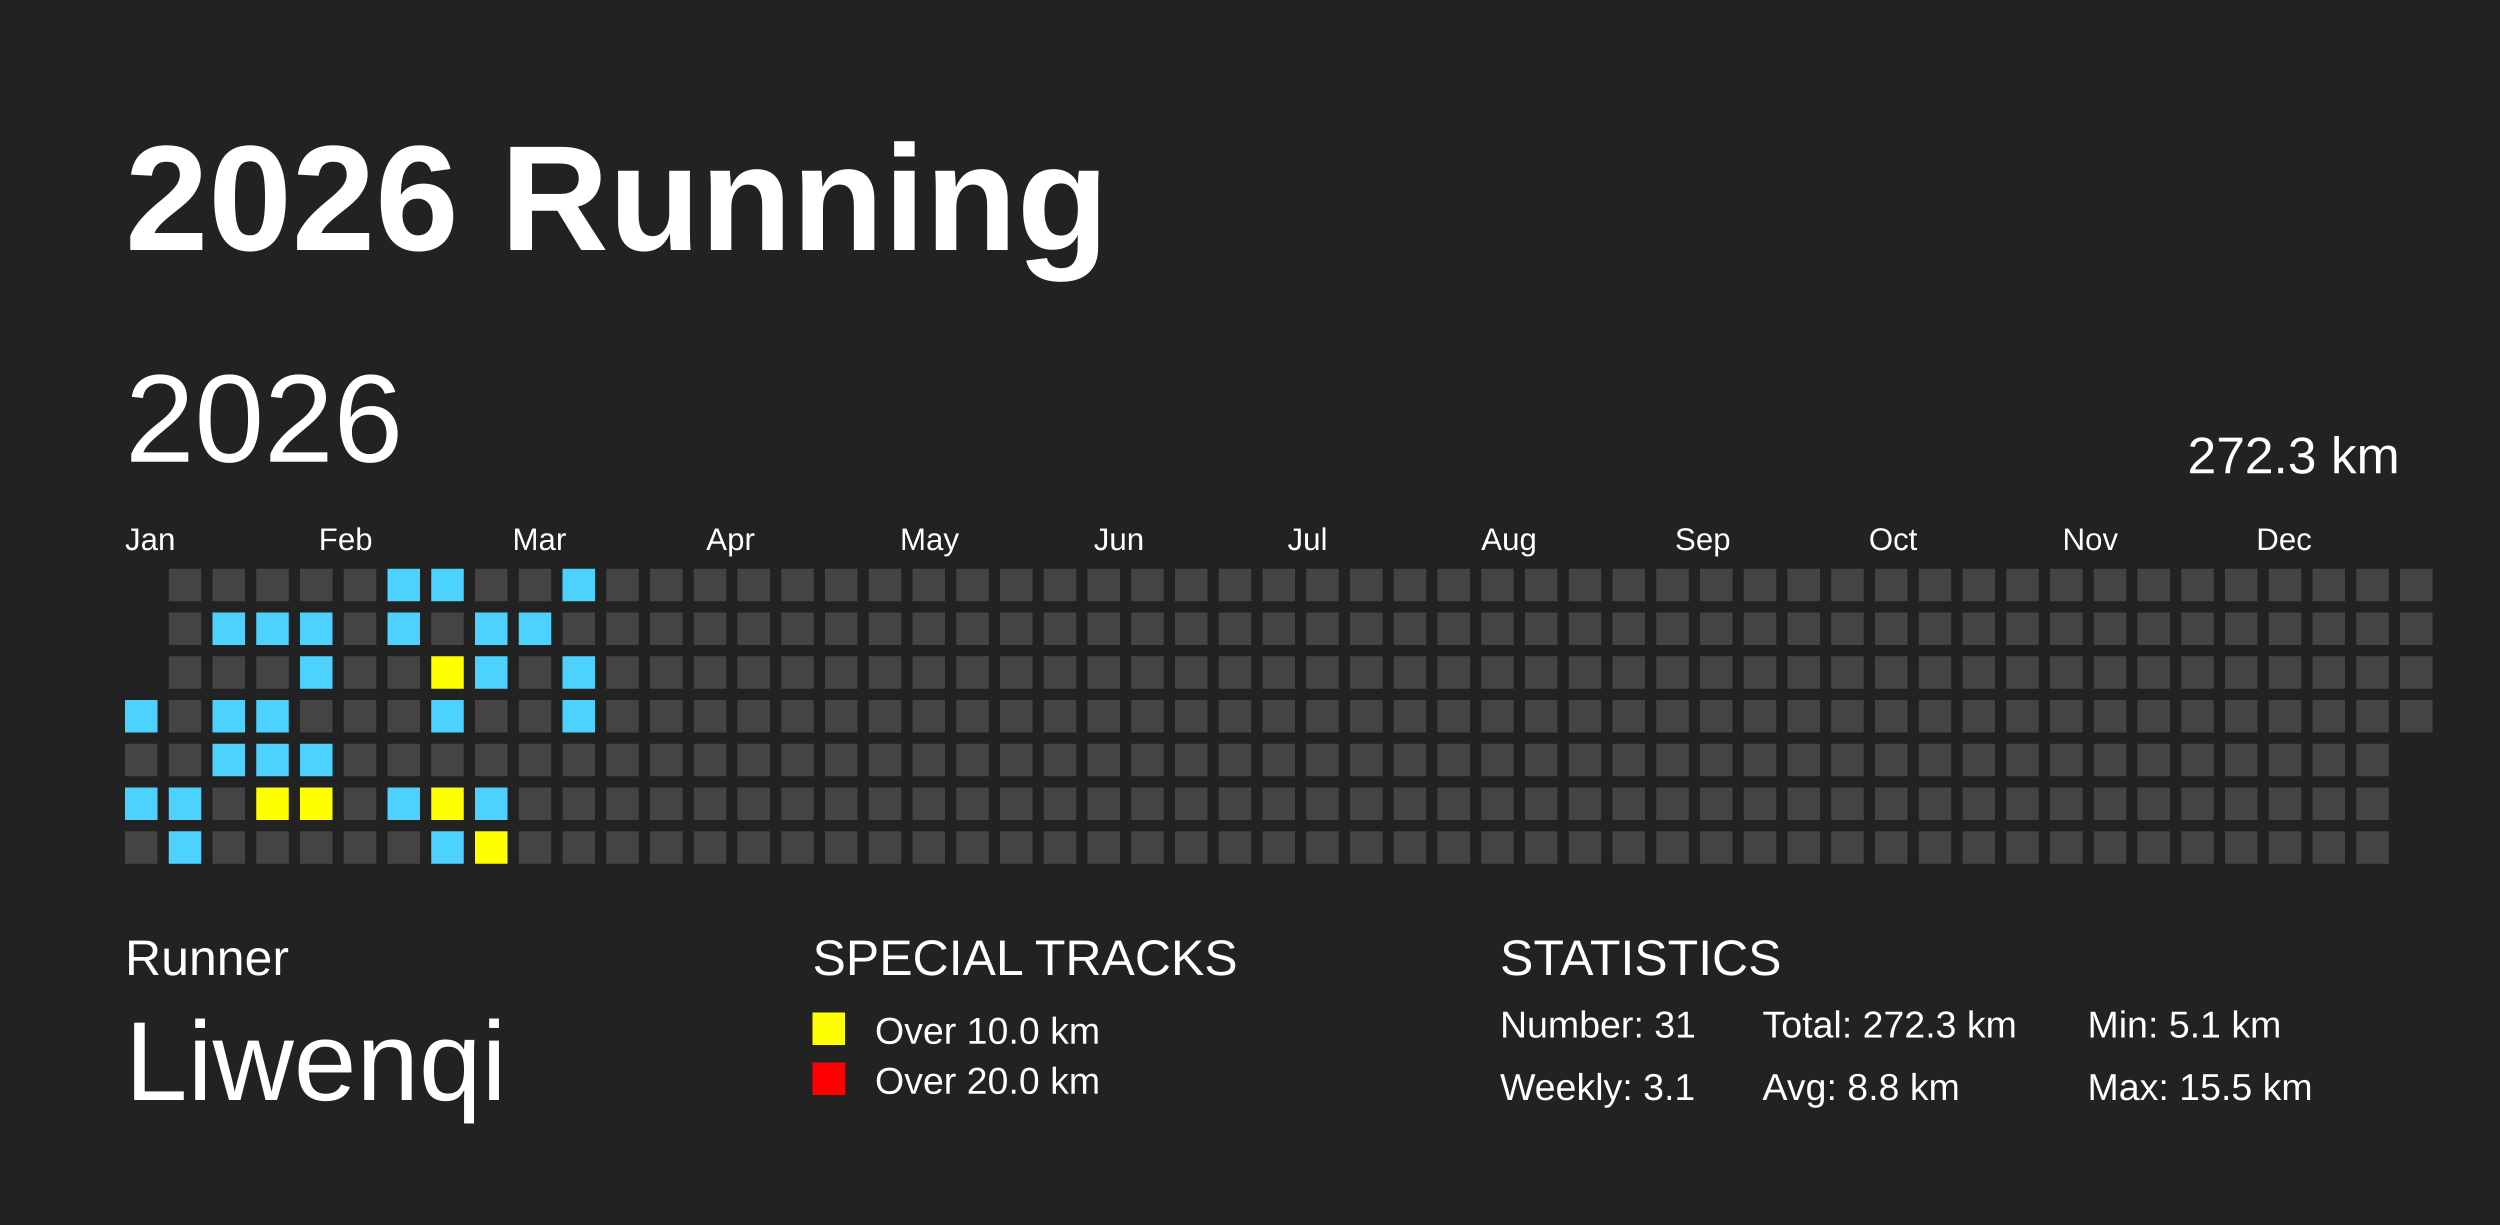
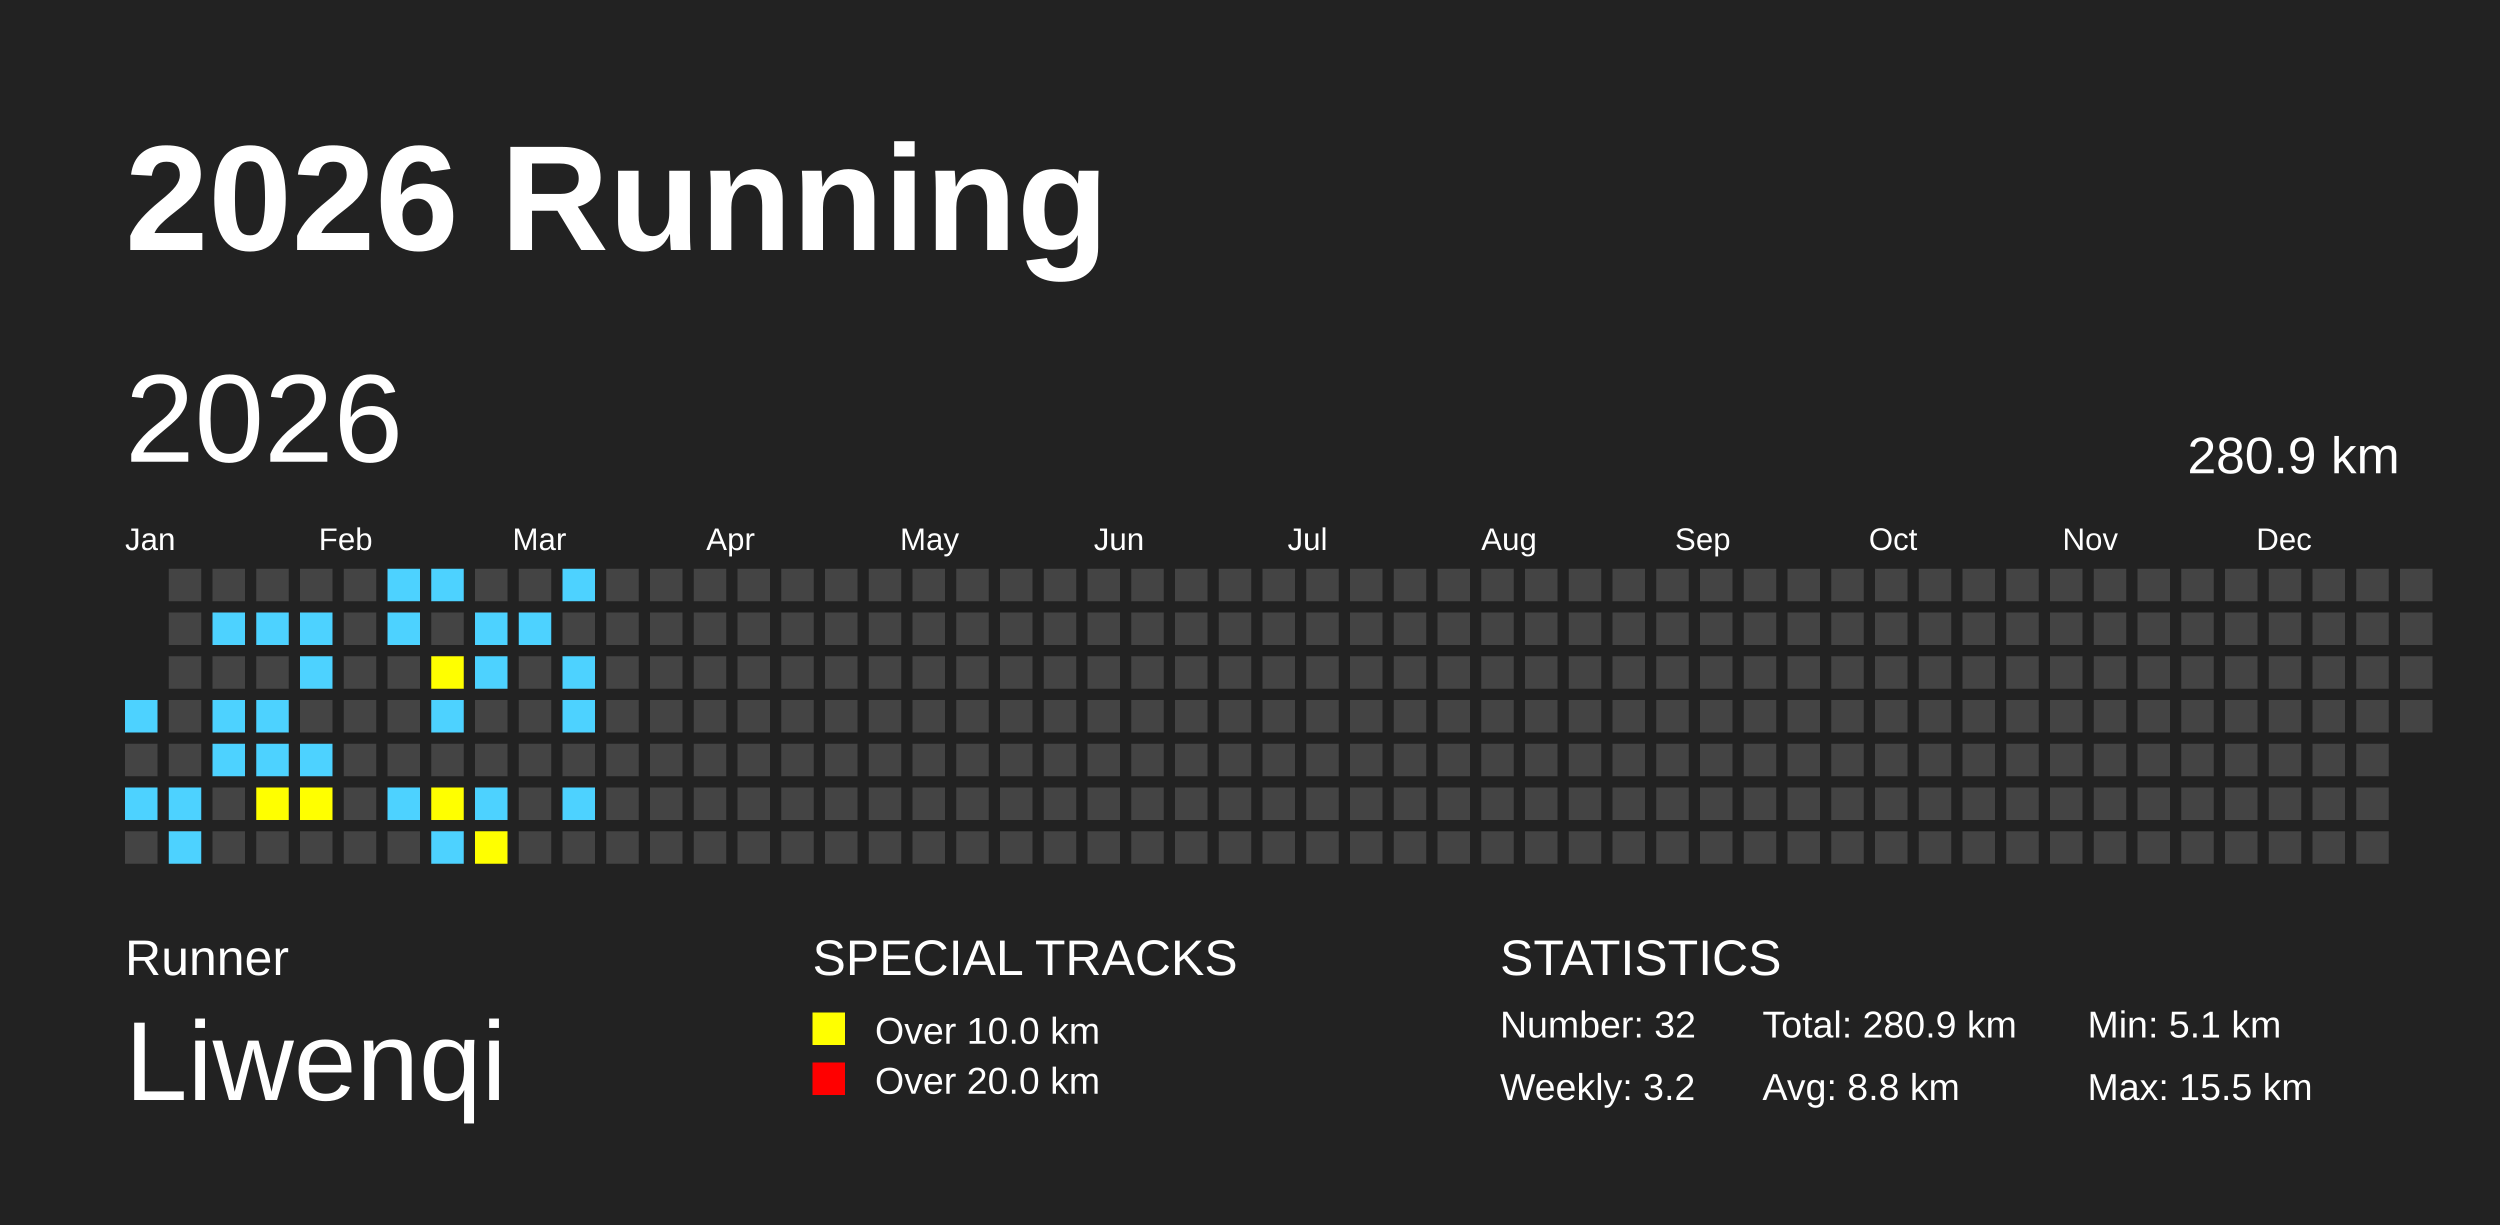
<svg xmlns="http://www.w3.org/2000/svg" baseProfile="full" height="98mm" version="1.1" viewBox="0,0,200,98" width="200mm">
  <defs />
  <rect fill="#222222" height="98" width="200" x="0" y="0" />
  <text fill="#FFFFFF" style="font-size:12px; font-family:Arial; font-weight:bold;" x="10" y="20">2026 Running</text>
  <text fill="#FFFFFF" style="font-size:4px; font-family:Arial" x="10" y="78">Runner</text>
  <text fill="#FFFFFF" style="font-size:9px; font-family:Arial" x="10" y="88">Liwenqi</text>
  <text fill="#FFFFFF" style="font-size:4px; font-family:Arial" x="65" y="78">SPECIAL TRACKS</text>
  <rect fill="yellow" height="2.6" width="2.6" x="65" y="81" />
  <text fill="#FFFFFF" style="font-size:3px; font-family:Arial" x="70" y="83.5">Over 10.0 km</text>
  <rect fill="red" height="2.6" width="2.6" x="65" y="85" />
  <text fill="#FFFFFF" style="font-size:3px; font-family:Arial" x="70" y="87.5">Over 20.0 km</text>
  <text fill="#FFFFFF" style="font-size:4px; font-family:Arial" x="120" y="78">STATISTICS</text>
-   <text fill="#FFFFFF" style="font-size:3px; font-family:Arial" x="120" y="83">Number: 31</text>
-   <text fill="#FFFFFF" style="font-size:3px; font-family:Arial" x="120" y="88">Weekly: 3.1</text>
-   <text fill="#FFFFFF" style="font-size:3px; font-family:Arial" x="141" y="83">Total: 272.3 km</text>
+   <text fill="#FFFFFF" style="font-size:3px; font-family:Arial" x="120" y="83">Number: 32</text>
+   <text fill="#FFFFFF" style="font-size:3px; font-family:Arial" x="120" y="88">Weekly: 3.2</text>
+   <text fill="#FFFFFF" style="font-size:3px; font-family:Arial" x="141" y="83">Total: 280.9 km</text>
  <text fill="#FFFFFF" style="font-size:3px; font-family:Arial" x="141" y="88">Avg: 8.8 km</text>
  <text fill="#FFFFFF" style="font-size:3px; font-family:Arial" x="167" y="83">Min: 5.1 km</text>
  <text fill="#FFFFFF" style="font-size:3px; font-family:Arial" x="167" y="88">Max: 15.5 km</text>
  <text dominant-baseline="hanging" fill="#FFFFFF" style="font-size:10.0px; font-family:Arial;" x="10" y="30">2026</text>
-   <text dominant-baseline="hanging" fill="#FFFFFF" style="font-size:4.125px; font-family:Arial;" x="175" y="35">272.3 km</text>
+   <text dominant-baseline="hanging" fill="#FFFFFF" style="font-size:4.125px; font-family:Arial;" x="175" y="35">280.9 km</text>
  <text fill="#FFFFFF" style="font-size:2.5px; font-family:Arial" x="10.0" y="44">Jan</text>
  <text fill="#FFFFFF" style="font-size:2.5px; font-family:Arial" x="25.5" y="44">Feb</text>
  <text fill="#FFFFFF" style="font-size:2.5px; font-family:Arial" x="41.0" y="44">Mar</text>
  <text fill="#FFFFFF" style="font-size:2.5px; font-family:Arial" x="56.5" y="44">Apr</text>
  <text fill="#FFFFFF" style="font-size:2.5px; font-family:Arial" x="72.0" y="44">May</text>
  <text fill="#FFFFFF" style="font-size:2.5px; font-family:Arial" x="87.5" y="44">Jun</text>
  <text fill="#FFFFFF" style="font-size:2.5px; font-family:Arial" x="103.0" y="44">Jul</text>
  <text fill="#FFFFFF" style="font-size:2.5px; font-family:Arial" x="118.5" y="44">Aug</text>
  <text fill="#FFFFFF" style="font-size:2.5px; font-family:Arial" x="134.0" y="44">Sep</text>
  <text fill="#FFFFFF" style="font-size:2.5px; font-family:Arial" x="149.5" y="44">Oct</text>
  <text fill="#FFFFFF" style="font-size:2.5px; font-family:Arial" x="165.0" y="44">Nov</text>
  <text fill="#FFFFFF" style="font-size:2.5px; font-family:Arial" x="180.5" y="44">Dec</text>
  <rect fill="#4DD2FF" height="2.6" width="2.6" x="10.0" y="56.0" />
  <rect fill="#444444" height="2.6" width="2.6" x="10.0" y="59.5" />
  <rect fill="#4DD2FF" height="2.6" width="2.6" x="10.0" y="63.0" />
  <rect fill="#444444" height="2.6" width="2.6" x="10.0" y="66.5" />
  <rect fill="#444444" height="2.6" width="2.6" x="13.5" y="45.5" />
  <rect fill="#444444" height="2.6" width="2.6" x="13.5" y="49.0" />
  <rect fill="#444444" height="2.6" width="2.6" x="13.5" y="52.5" />
  <rect fill="#444444" height="2.6" width="2.6" x="13.5" y="56.0" />
  <rect fill="#444444" height="2.6" width="2.6" x="13.5" y="59.5" />
  <rect fill="#4DD2FF" height="2.6" width="2.6" x="13.5" y="63.0" />
  <rect fill="#4DD2FF" height="2.6" width="2.6" x="13.5" y="66.5" />
  <rect fill="#444444" height="2.6" width="2.6" x="17.0" y="45.5" />
  <rect fill="#4DD2FF" height="2.6" width="2.6" x="17.0" y="49.0" />
  <rect fill="#444444" height="2.6" width="2.6" x="17.0" y="52.5" />
  <rect fill="#4DD2FF" height="2.6" width="2.6" x="17.0" y="56.0" />
  <rect fill="#4DD2FF" height="2.6" width="2.6" x="17.0" y="59.5" />
  <rect fill="#444444" height="2.6" width="2.6" x="17.0" y="63.0" />
  <rect fill="#444444" height="2.6" width="2.6" x="17.0" y="66.5" />
  <rect fill="#444444" height="2.6" width="2.6" x="20.5" y="45.5" />
  <rect fill="#4DD2FF" height="2.6" width="2.6" x="20.5" y="49.0" />
  <rect fill="#444444" height="2.6" width="2.6" x="20.5" y="52.5" />
  <rect fill="#4DD2FF" height="2.6" width="2.6" x="20.5" y="56.0" />
  <rect fill="#4DD2FF" height="2.6" width="2.6" x="20.5" y="59.5" />
  <rect fill="yellow" height="2.6" width="2.6" x="20.5" y="63.0" />
  <rect fill="#444444" height="2.6" width="2.6" x="20.5" y="66.5" />
  <rect fill="#444444" height="2.6" width="2.6" x="24.0" y="45.5" />
  <rect fill="#4DD2FF" height="2.6" width="2.6" x="24.0" y="49.0" />
  <rect fill="#4DD2FF" height="2.6" width="2.6" x="24.0" y="52.5" />
  <rect fill="#444444" height="2.6" width="2.6" x="24.0" y="56.0" />
  <rect fill="#4DD2FF" height="2.6" width="2.6" x="24.0" y="59.5" />
  <rect fill="yellow" height="2.6" width="2.6" x="24.0" y="63.0" />
  <rect fill="#444444" height="2.6" width="2.6" x="24.0" y="66.5" />
  <rect fill="#444444" height="2.6" width="2.6" x="27.5" y="45.5" />
  <rect fill="#444444" height="2.6" width="2.6" x="27.5" y="49.0" />
  <rect fill="#444444" height="2.6" width="2.6" x="27.5" y="52.5" />
  <rect fill="#444444" height="2.6" width="2.6" x="27.5" y="56.0" />
  <rect fill="#444444" height="2.6" width="2.6" x="27.5" y="59.5" />
  <rect fill="#444444" height="2.6" width="2.6" x="27.5" y="63.0" />
  <rect fill="#444444" height="2.6" width="2.6" x="27.5" y="66.5" />
  <rect fill="#4DD2FF" height="2.6" width="2.6" x="31.0" y="45.5" />
  <rect fill="#4DD2FF" height="2.6" width="2.6" x="31.0" y="49.0" />
  <rect fill="#444444" height="2.6" width="2.6" x="31.0" y="52.5" />
  <rect fill="#444444" height="2.6" width="2.6" x="31.0" y="56.0" />
  <rect fill="#444444" height="2.6" width="2.6" x="31.0" y="59.5" />
  <rect fill="#4DD2FF" height="2.6" width="2.6" x="31.0" y="63.0" />
  <rect fill="#444444" height="2.6" width="2.6" x="31.0" y="66.5" />
  <rect fill="#4DD2FF" height="2.6" width="2.6" x="34.5" y="45.5" />
  <rect fill="#444444" height="2.6" width="2.6" x="34.5" y="49.0" />
  <rect fill="yellow" height="2.6" width="2.6" x="34.5" y="52.5" />
  <rect fill="#4DD2FF" height="2.6" width="2.6" x="34.5" y="56.0" />
  <rect fill="#444444" height="2.6" width="2.6" x="34.5" y="59.5" />
  <rect fill="yellow" height="2.6" width="2.6" x="34.5" y="63.0" />
  <rect fill="#4DD2FF" height="2.6" width="2.6" x="34.5" y="66.5" />
  <rect fill="#444444" height="2.6" width="2.6" x="38.0" y="45.5" />
  <rect fill="#4DD2FF" height="2.6" width="2.6" x="38.0" y="49.0" />
  <rect fill="#4DD2FF" height="2.6" width="2.6" x="38.0" y="52.5" />
  <rect fill="#444444" height="2.6" width="2.6" x="38.0" y="56.0" />
  <rect fill="#444444" height="2.6" width="2.6" x="38.0" y="59.5" />
  <rect fill="#4DD2FF" height="2.6" width="2.6" x="38.0" y="63.0" />
  <rect fill="yellow" height="2.6" width="2.6" x="38.0" y="66.5" />
  <rect fill="#444444" height="2.6" width="2.6" x="41.5" y="45.5" />
  <rect fill="#4DD2FF" height="2.6" width="2.6" x="41.5" y="49.0" />
  <rect fill="#444444" height="2.6" width="2.6" x="41.5" y="52.5" />
  <rect fill="#444444" height="2.6" width="2.6" x="41.5" y="56.0" />
  <rect fill="#444444" height="2.6" width="2.6" x="41.5" y="59.5" />
  <rect fill="#444444" height="2.6" width="2.6" x="41.5" y="63.0" />
  <rect fill="#444444" height="2.6" width="2.6" x="41.5" y="66.5" />
  <rect fill="#4DD2FF" height="2.6" width="2.6" x="45.0" y="45.5" />
  <rect fill="#444444" height="2.6" width="2.6" x="45.0" y="49.0" />
  <rect fill="#4DD2FF" height="2.6" width="2.6" x="45.0" y="52.5" />
  <rect fill="#4DD2FF" height="2.6" width="2.6" x="45.0" y="56.0" />
  <rect fill="#444444" height="2.6" width="2.6" x="45.0" y="59.5" />
-   <rect fill="#444444" height="2.6" width="2.6" x="45.0" y="63.0" />
+   <rect fill="#4DD2FF" height="2.6" width="2.6" x="45.0" y="63.0" />
  <rect fill="#444444" height="2.6" width="2.6" x="45.0" y="66.5" />
  <rect fill="#444444" height="2.6" width="2.6" x="48.5" y="45.5" />
  <rect fill="#444444" height="2.6" width="2.6" x="48.5" y="49.0" />
  <rect fill="#444444" height="2.6" width="2.6" x="48.5" y="52.5" />
  <rect fill="#444444" height="2.6" width="2.6" x="48.5" y="56.0" />
  <rect fill="#444444" height="2.6" width="2.6" x="48.5" y="59.5" />
  <rect fill="#444444" height="2.6" width="2.6" x="48.5" y="63.0" />
  <rect fill="#444444" height="2.6" width="2.6" x="48.5" y="66.5" />
  <rect fill="#444444" height="2.6" width="2.6" x="52.0" y="45.5" />
  <rect fill="#444444" height="2.6" width="2.6" x="52.0" y="49.0" />
  <rect fill="#444444" height="2.6" width="2.6" x="52.0" y="52.5" />
  <rect fill="#444444" height="2.6" width="2.6" x="52.0" y="56.0" />
  <rect fill="#444444" height="2.6" width="2.6" x="52.0" y="59.5" />
  <rect fill="#444444" height="2.6" width="2.6" x="52.0" y="63.0" />
  <rect fill="#444444" height="2.6" width="2.6" x="52.0" y="66.5" />
  <rect fill="#444444" height="2.6" width="2.6" x="55.5" y="45.5" />
  <rect fill="#444444" height="2.6" width="2.6" x="55.5" y="49.0" />
  <rect fill="#444444" height="2.6" width="2.6" x="55.5" y="52.5" />
  <rect fill="#444444" height="2.6" width="2.6" x="55.5" y="56.0" />
  <rect fill="#444444" height="2.6" width="2.6" x="55.5" y="59.5" />
  <rect fill="#444444" height="2.6" width="2.6" x="55.5" y="63.0" />
  <rect fill="#444444" height="2.6" width="2.6" x="55.5" y="66.5" />
  <rect fill="#444444" height="2.6" width="2.6" x="59.0" y="45.5" />
  <rect fill="#444444" height="2.6" width="2.6" x="59.0" y="49.0" />
  <rect fill="#444444" height="2.6" width="2.6" x="59.0" y="52.5" />
  <rect fill="#444444" height="2.6" width="2.6" x="59.0" y="56.0" />
  <rect fill="#444444" height="2.6" width="2.6" x="59.0" y="59.5" />
  <rect fill="#444444" height="2.6" width="2.6" x="59.0" y="63.0" />
  <rect fill="#444444" height="2.6" width="2.6" x="59.0" y="66.5" />
  <rect fill="#444444" height="2.6" width="2.6" x="62.5" y="45.5" />
  <rect fill="#444444" height="2.6" width="2.6" x="62.5" y="49.0" />
  <rect fill="#444444" height="2.6" width="2.6" x="62.5" y="52.5" />
  <rect fill="#444444" height="2.6" width="2.6" x="62.5" y="56.0" />
  <rect fill="#444444" height="2.6" width="2.6" x="62.5" y="59.5" />
  <rect fill="#444444" height="2.6" width="2.6" x="62.5" y="63.0" />
  <rect fill="#444444" height="2.6" width="2.6" x="62.5" y="66.5" />
  <rect fill="#444444" height="2.6" width="2.6" x="66.0" y="45.5" />
  <rect fill="#444444" height="2.6" width="2.6" x="66.0" y="49.0" />
  <rect fill="#444444" height="2.6" width="2.6" x="66.0" y="52.5" />
  <rect fill="#444444" height="2.6" width="2.6" x="66.0" y="56.0" />
  <rect fill="#444444" height="2.6" width="2.6" x="66.0" y="59.5" />
  <rect fill="#444444" height="2.6" width="2.6" x="66.0" y="63.0" />
  <rect fill="#444444" height="2.6" width="2.6" x="66.0" y="66.5" />
  <rect fill="#444444" height="2.6" width="2.6" x="69.5" y="45.5" />
  <rect fill="#444444" height="2.6" width="2.6" x="69.5" y="49.0" />
  <rect fill="#444444" height="2.6" width="2.6" x="69.5" y="52.5" />
  <rect fill="#444444" height="2.6" width="2.6" x="69.5" y="56.0" />
  <rect fill="#444444" height="2.6" width="2.6" x="69.5" y="59.5" />
  <rect fill="#444444" height="2.6" width="2.6" x="69.5" y="63.0" />
  <rect fill="#444444" height="2.6" width="2.6" x="69.5" y="66.5" />
  <rect fill="#444444" height="2.6" width="2.6" x="73.0" y="45.5" />
  <rect fill="#444444" height="2.6" width="2.6" x="73.0" y="49.0" />
  <rect fill="#444444" height="2.6" width="2.6" x="73.0" y="52.5" />
  <rect fill="#444444" height="2.6" width="2.6" x="73.0" y="56.0" />
  <rect fill="#444444" height="2.6" width="2.6" x="73.0" y="59.5" />
  <rect fill="#444444" height="2.6" width="2.6" x="73.0" y="63.0" />
  <rect fill="#444444" height="2.6" width="2.6" x="73.0" y="66.5" />
  <rect fill="#444444" height="2.6" width="2.6" x="76.5" y="45.5" />
  <rect fill="#444444" height="2.6" width="2.6" x="76.5" y="49.0" />
  <rect fill="#444444" height="2.6" width="2.6" x="76.5" y="52.5" />
  <rect fill="#444444" height="2.6" width="2.6" x="76.5" y="56.0" />
  <rect fill="#444444" height="2.6" width="2.6" x="76.5" y="59.5" />
  <rect fill="#444444" height="2.6" width="2.6" x="76.5" y="63.0" />
  <rect fill="#444444" height="2.6" width="2.6" x="76.5" y="66.5" />
  <rect fill="#444444" height="2.6" width="2.6" x="80.0" y="45.5" />
  <rect fill="#444444" height="2.6" width="2.6" x="80.0" y="49.0" />
  <rect fill="#444444" height="2.6" width="2.6" x="80.0" y="52.5" />
  <rect fill="#444444" height="2.6" width="2.6" x="80.0" y="56.0" />
  <rect fill="#444444" height="2.6" width="2.6" x="80.0" y="59.5" />
  <rect fill="#444444" height="2.6" width="2.6" x="80.0" y="63.0" />
  <rect fill="#444444" height="2.6" width="2.6" x="80.0" y="66.5" />
  <rect fill="#444444" height="2.6" width="2.6" x="83.5" y="45.5" />
  <rect fill="#444444" height="2.6" width="2.6" x="83.5" y="49.0" />
  <rect fill="#444444" height="2.6" width="2.6" x="83.5" y="52.5" />
  <rect fill="#444444" height="2.6" width="2.6" x="83.5" y="56.0" />
  <rect fill="#444444" height="2.6" width="2.6" x="83.5" y="59.5" />
  <rect fill="#444444" height="2.6" width="2.6" x="83.5" y="63.0" />
  <rect fill="#444444" height="2.6" width="2.6" x="83.5" y="66.5" />
  <rect fill="#444444" height="2.6" width="2.6" x="87.0" y="45.5" />
  <rect fill="#444444" height="2.6" width="2.6" x="87.0" y="49.0" />
  <rect fill="#444444" height="2.6" width="2.6" x="87.0" y="52.5" />
  <rect fill="#444444" height="2.6" width="2.6" x="87.0" y="56.0" />
  <rect fill="#444444" height="2.6" width="2.6" x="87.0" y="59.5" />
  <rect fill="#444444" height="2.6" width="2.6" x="87.0" y="63.0" />
  <rect fill="#444444" height="2.6" width="2.6" x="87.0" y="66.5" />
  <rect fill="#444444" height="2.6" width="2.6" x="90.5" y="45.5" />
  <rect fill="#444444" height="2.6" width="2.6" x="90.5" y="49.0" />
  <rect fill="#444444" height="2.6" width="2.6" x="90.5" y="52.5" />
  <rect fill="#444444" height="2.6" width="2.6" x="90.5" y="56.0" />
  <rect fill="#444444" height="2.6" width="2.6" x="90.5" y="59.5" />
  <rect fill="#444444" height="2.6" width="2.6" x="90.5" y="63.0" />
  <rect fill="#444444" height="2.6" width="2.6" x="90.5" y="66.5" />
  <rect fill="#444444" height="2.6" width="2.6" x="94.0" y="45.5" />
  <rect fill="#444444" height="2.6" width="2.6" x="94.0" y="49.0" />
  <rect fill="#444444" height="2.6" width="2.6" x="94.0" y="52.5" />
  <rect fill="#444444" height="2.6" width="2.6" x="94.0" y="56.0" />
  <rect fill="#444444" height="2.6" width="2.6" x="94.0" y="59.5" />
  <rect fill="#444444" height="2.6" width="2.6" x="94.0" y="63.0" />
  <rect fill="#444444" height="2.6" width="2.6" x="94.0" y="66.5" />
  <rect fill="#444444" height="2.6" width="2.6" x="97.5" y="45.5" />
  <rect fill="#444444" height="2.6" width="2.6" x="97.5" y="49.0" />
  <rect fill="#444444" height="2.6" width="2.6" x="97.5" y="52.5" />
  <rect fill="#444444" height="2.6" width="2.6" x="97.5" y="56.0" />
  <rect fill="#444444" height="2.6" width="2.6" x="97.5" y="59.5" />
  <rect fill="#444444" height="2.6" width="2.6" x="97.5" y="63.0" />
  <rect fill="#444444" height="2.6" width="2.6" x="97.5" y="66.5" />
  <rect fill="#444444" height="2.6" width="2.6" x="101.0" y="45.5" />
  <rect fill="#444444" height="2.6" width="2.6" x="101.0" y="49.0" />
  <rect fill="#444444" height="2.6" width="2.6" x="101.0" y="52.5" />
  <rect fill="#444444" height="2.6" width="2.6" x="101.0" y="56.0" />
  <rect fill="#444444" height="2.6" width="2.6" x="101.0" y="59.5" />
  <rect fill="#444444" height="2.6" width="2.6" x="101.0" y="63.0" />
  <rect fill="#444444" height="2.6" width="2.6" x="101.0" y="66.5" />
  <rect fill="#444444" height="2.6" width="2.6" x="104.5" y="45.5" />
  <rect fill="#444444" height="2.6" width="2.6" x="104.5" y="49.0" />
  <rect fill="#444444" height="2.6" width="2.6" x="104.5" y="52.5" />
  <rect fill="#444444" height="2.6" width="2.6" x="104.5" y="56.0" />
  <rect fill="#444444" height="2.6" width="2.6" x="104.5" y="59.5" />
  <rect fill="#444444" height="2.6" width="2.6" x="104.5" y="63.0" />
  <rect fill="#444444" height="2.6" width="2.6" x="104.5" y="66.5" />
  <rect fill="#444444" height="2.6" width="2.6" x="108.0" y="45.5" />
  <rect fill="#444444" height="2.6" width="2.6" x="108.0" y="49.0" />
  <rect fill="#444444" height="2.6" width="2.6" x="108.0" y="52.5" />
  <rect fill="#444444" height="2.6" width="2.6" x="108.0" y="56.0" />
  <rect fill="#444444" height="2.6" width="2.6" x="108.0" y="59.5" />
  <rect fill="#444444" height="2.6" width="2.6" x="108.0" y="63.0" />
  <rect fill="#444444" height="2.6" width="2.6" x="108.0" y="66.5" />
  <rect fill="#444444" height="2.6" width="2.6" x="111.5" y="45.5" />
  <rect fill="#444444" height="2.6" width="2.6" x="111.5" y="49.0" />
  <rect fill="#444444" height="2.6" width="2.6" x="111.5" y="52.5" />
  <rect fill="#444444" height="2.6" width="2.6" x="111.5" y="56.0" />
  <rect fill="#444444" height="2.6" width="2.6" x="111.5" y="59.5" />
  <rect fill="#444444" height="2.6" width="2.6" x="111.5" y="63.0" />
  <rect fill="#444444" height="2.6" width="2.6" x="111.5" y="66.5" />
  <rect fill="#444444" height="2.6" width="2.6" x="115.0" y="45.5" />
  <rect fill="#444444" height="2.6" width="2.6" x="115.0" y="49.0" />
  <rect fill="#444444" height="2.6" width="2.6" x="115.0" y="52.5" />
  <rect fill="#444444" height="2.6" width="2.6" x="115.0" y="56.0" />
  <rect fill="#444444" height="2.6" width="2.6" x="115.0" y="59.5" />
  <rect fill="#444444" height="2.6" width="2.6" x="115.0" y="63.0" />
  <rect fill="#444444" height="2.6" width="2.6" x="115.0" y="66.5" />
  <rect fill="#444444" height="2.6" width="2.6" x="118.5" y="45.5" />
  <rect fill="#444444" height="2.6" width="2.6" x="118.5" y="49.0" />
  <rect fill="#444444" height="2.6" width="2.6" x="118.5" y="52.5" />
  <rect fill="#444444" height="2.6" width="2.6" x="118.5" y="56.0" />
  <rect fill="#444444" height="2.6" width="2.6" x="118.5" y="59.5" />
  <rect fill="#444444" height="2.6" width="2.6" x="118.5" y="63.0" />
  <rect fill="#444444" height="2.6" width="2.6" x="118.5" y="66.5" />
  <rect fill="#444444" height="2.6" width="2.6" x="122.0" y="45.5" />
  <rect fill="#444444" height="2.6" width="2.6" x="122.0" y="49.0" />
  <rect fill="#444444" height="2.6" width="2.6" x="122.0" y="52.5" />
  <rect fill="#444444" height="2.6" width="2.6" x="122.0" y="56.0" />
  <rect fill="#444444" height="2.6" width="2.6" x="122.0" y="59.5" />
  <rect fill="#444444" height="2.6" width="2.6" x="122.0" y="63.0" />
  <rect fill="#444444" height="2.6" width="2.6" x="122.0" y="66.5" />
  <rect fill="#444444" height="2.6" width="2.6" x="125.5" y="45.5" />
  <rect fill="#444444" height="2.6" width="2.6" x="125.5" y="49.0" />
  <rect fill="#444444" height="2.6" width="2.6" x="125.5" y="52.5" />
  <rect fill="#444444" height="2.6" width="2.6" x="125.5" y="56.0" />
  <rect fill="#444444" height="2.6" width="2.6" x="125.5" y="59.5" />
  <rect fill="#444444" height="2.6" width="2.6" x="125.5" y="63.0" />
  <rect fill="#444444" height="2.6" width="2.6" x="125.5" y="66.5" />
  <rect fill="#444444" height="2.6" width="2.6" x="129.0" y="45.5" />
  <rect fill="#444444" height="2.6" width="2.6" x="129.0" y="49.0" />
  <rect fill="#444444" height="2.6" width="2.6" x="129.0" y="52.5" />
  <rect fill="#444444" height="2.6" width="2.6" x="129.0" y="56.0" />
  <rect fill="#444444" height="2.6" width="2.6" x="129.0" y="59.5" />
  <rect fill="#444444" height="2.6" width="2.6" x="129.0" y="63.0" />
  <rect fill="#444444" height="2.6" width="2.6" x="129.0" y="66.5" />
  <rect fill="#444444" height="2.6" width="2.6" x="132.5" y="45.5" />
  <rect fill="#444444" height="2.6" width="2.6" x="132.5" y="49.0" />
  <rect fill="#444444" height="2.6" width="2.6" x="132.5" y="52.5" />
  <rect fill="#444444" height="2.6" width="2.6" x="132.5" y="56.0" />
  <rect fill="#444444" height="2.6" width="2.6" x="132.5" y="59.5" />
  <rect fill="#444444" height="2.6" width="2.6" x="132.5" y="63.0" />
  <rect fill="#444444" height="2.6" width="2.6" x="132.5" y="66.5" />
  <rect fill="#444444" height="2.6" width="2.6" x="136.0" y="45.5" />
  <rect fill="#444444" height="2.6" width="2.6" x="136.0" y="49.0" />
  <rect fill="#444444" height="2.6" width="2.6" x="136.0" y="52.5" />
  <rect fill="#444444" height="2.6" width="2.6" x="136.0" y="56.0" />
  <rect fill="#444444" height="2.6" width="2.6" x="136.0" y="59.5" />
  <rect fill="#444444" height="2.6" width="2.6" x="136.0" y="63.0" />
  <rect fill="#444444" height="2.6" width="2.6" x="136.0" y="66.5" />
  <rect fill="#444444" height="2.6" width="2.6" x="139.5" y="45.5" />
  <rect fill="#444444" height="2.6" width="2.6" x="139.5" y="49.0" />
  <rect fill="#444444" height="2.6" width="2.6" x="139.5" y="52.5" />
  <rect fill="#444444" height="2.6" width="2.6" x="139.5" y="56.0" />
  <rect fill="#444444" height="2.6" width="2.6" x="139.5" y="59.5" />
  <rect fill="#444444" height="2.6" width="2.6" x="139.5" y="63.0" />
  <rect fill="#444444" height="2.6" width="2.6" x="139.5" y="66.5" />
  <rect fill="#444444" height="2.6" width="2.6" x="143.0" y="45.5" />
  <rect fill="#444444" height="2.6" width="2.6" x="143.0" y="49.0" />
  <rect fill="#444444" height="2.6" width="2.6" x="143.0" y="52.5" />
  <rect fill="#444444" height="2.6" width="2.6" x="143.0" y="56.0" />
  <rect fill="#444444" height="2.6" width="2.6" x="143.0" y="59.5" />
  <rect fill="#444444" height="2.6" width="2.6" x="143.0" y="63.0" />
  <rect fill="#444444" height="2.6" width="2.6" x="143.0" y="66.5" />
  <rect fill="#444444" height="2.6" width="2.6" x="146.5" y="45.5" />
  <rect fill="#444444" height="2.6" width="2.6" x="146.5" y="49.0" />
  <rect fill="#444444" height="2.6" width="2.6" x="146.5" y="52.5" />
  <rect fill="#444444" height="2.6" width="2.6" x="146.5" y="56.0" />
  <rect fill="#444444" height="2.6" width="2.6" x="146.5" y="59.5" />
  <rect fill="#444444" height="2.6" width="2.6" x="146.5" y="63.0" />
  <rect fill="#444444" height="2.6" width="2.6" x="146.5" y="66.5" />
  <rect fill="#444444" height="2.6" width="2.6" x="150.0" y="45.5" />
  <rect fill="#444444" height="2.6" width="2.6" x="150.0" y="49.0" />
  <rect fill="#444444" height="2.6" width="2.6" x="150.0" y="52.5" />
  <rect fill="#444444" height="2.6" width="2.6" x="150.0" y="56.0" />
  <rect fill="#444444" height="2.6" width="2.6" x="150.0" y="59.5" />
  <rect fill="#444444" height="2.6" width="2.6" x="150.0" y="63.0" />
  <rect fill="#444444" height="2.6" width="2.6" x="150.0" y="66.5" />
  <rect fill="#444444" height="2.6" width="2.6" x="153.5" y="45.5" />
  <rect fill="#444444" height="2.6" width="2.6" x="153.5" y="49.0" />
  <rect fill="#444444" height="2.6" width="2.6" x="153.5" y="52.5" />
  <rect fill="#444444" height="2.6" width="2.6" x="153.5" y="56.0" />
  <rect fill="#444444" height="2.6" width="2.6" x="153.5" y="59.5" />
  <rect fill="#444444" height="2.6" width="2.6" x="153.5" y="63.0" />
  <rect fill="#444444" height="2.6" width="2.6" x="153.5" y="66.5" />
  <rect fill="#444444" height="2.6" width="2.6" x="157.0" y="45.5" />
  <rect fill="#444444" height="2.6" width="2.6" x="157.0" y="49.0" />
  <rect fill="#444444" height="2.6" width="2.6" x="157.0" y="52.5" />
  <rect fill="#444444" height="2.6" width="2.6" x="157.0" y="56.0" />
  <rect fill="#444444" height="2.6" width="2.6" x="157.0" y="59.5" />
  <rect fill="#444444" height="2.6" width="2.6" x="157.0" y="63.0" />
  <rect fill="#444444" height="2.6" width="2.6" x="157.0" y="66.5" />
  <rect fill="#444444" height="2.6" width="2.6" x="160.5" y="45.5" />
  <rect fill="#444444" height="2.6" width="2.6" x="160.5" y="49.0" />
  <rect fill="#444444" height="2.6" width="2.6" x="160.5" y="52.5" />
  <rect fill="#444444" height="2.6" width="2.6" x="160.5" y="56.0" />
  <rect fill="#444444" height="2.6" width="2.6" x="160.5" y="59.5" />
  <rect fill="#444444" height="2.6" width="2.6" x="160.5" y="63.0" />
  <rect fill="#444444" height="2.6" width="2.6" x="160.5" y="66.5" />
  <rect fill="#444444" height="2.6" width="2.6" x="164.0" y="45.5" />
  <rect fill="#444444" height="2.6" width="2.6" x="164.0" y="49.0" />
  <rect fill="#444444" height="2.6" width="2.6" x="164.0" y="52.5" />
  <rect fill="#444444" height="2.6" width="2.6" x="164.0" y="56.0" />
  <rect fill="#444444" height="2.6" width="2.6" x="164.0" y="59.5" />
  <rect fill="#444444" height="2.6" width="2.6" x="164.0" y="63.0" />
  <rect fill="#444444" height="2.6" width="2.6" x="164.0" y="66.5" />
  <rect fill="#444444" height="2.6" width="2.6" x="167.5" y="45.5" />
  <rect fill="#444444" height="2.6" width="2.6" x="167.5" y="49.0" />
  <rect fill="#444444" height="2.6" width="2.6" x="167.5" y="52.5" />
  <rect fill="#444444" height="2.6" width="2.6" x="167.5" y="56.0" />
  <rect fill="#444444" height="2.6" width="2.6" x="167.5" y="59.5" />
  <rect fill="#444444" height="2.6" width="2.6" x="167.5" y="63.0" />
  <rect fill="#444444" height="2.6" width="2.6" x="167.5" y="66.5" />
  <rect fill="#444444" height="2.6" width="2.6" x="171.0" y="45.5" />
  <rect fill="#444444" height="2.6" width="2.6" x="171.0" y="49.0" />
  <rect fill="#444444" height="2.6" width="2.6" x="171.0" y="52.5" />
  <rect fill="#444444" height="2.6" width="2.6" x="171.0" y="56.0" />
  <rect fill="#444444" height="2.6" width="2.6" x="171.0" y="59.5" />
  <rect fill="#444444" height="2.6" width="2.6" x="171.0" y="63.0" />
  <rect fill="#444444" height="2.6" width="2.6" x="171.0" y="66.5" />
  <rect fill="#444444" height="2.6" width="2.6" x="174.5" y="45.5" />
  <rect fill="#444444" height="2.6" width="2.6" x="174.5" y="49.0" />
  <rect fill="#444444" height="2.6" width="2.6" x="174.5" y="52.5" />
  <rect fill="#444444" height="2.6" width="2.6" x="174.5" y="56.0" />
  <rect fill="#444444" height="2.6" width="2.6" x="174.5" y="59.5" />
  <rect fill="#444444" height="2.6" width="2.6" x="174.5" y="63.0" />
  <rect fill="#444444" height="2.6" width="2.6" x="174.5" y="66.5" />
  <rect fill="#444444" height="2.6" width="2.6" x="178.0" y="45.5" />
  <rect fill="#444444" height="2.6" width="2.6" x="178.0" y="49.0" />
  <rect fill="#444444" height="2.6" width="2.6" x="178.0" y="52.5" />
  <rect fill="#444444" height="2.6" width="2.6" x="178.0" y="56.0" />
  <rect fill="#444444" height="2.6" width="2.6" x="178.0" y="59.5" />
  <rect fill="#444444" height="2.6" width="2.6" x="178.0" y="63.0" />
  <rect fill="#444444" height="2.6" width="2.6" x="178.0" y="66.5" />
  <rect fill="#444444" height="2.6" width="2.6" x="181.5" y="45.5" />
  <rect fill="#444444" height="2.6" width="2.6" x="181.5" y="49.0" />
  <rect fill="#444444" height="2.6" width="2.6" x="181.5" y="52.5" />
  <rect fill="#444444" height="2.6" width="2.6" x="181.5" y="56.0" />
  <rect fill="#444444" height="2.6" width="2.6" x="181.5" y="59.5" />
  <rect fill="#444444" height="2.6" width="2.6" x="181.5" y="63.0" />
  <rect fill="#444444" height="2.6" width="2.6" x="181.5" y="66.5" />
  <rect fill="#444444" height="2.6" width="2.6" x="185.0" y="45.5" />
  <rect fill="#444444" height="2.6" width="2.6" x="185.0" y="49.0" />
  <rect fill="#444444" height="2.6" width="2.6" x="185.0" y="52.5" />
  <rect fill="#444444" height="2.6" width="2.6" x="185.0" y="56.0" />
  <rect fill="#444444" height="2.6" width="2.6" x="185.0" y="59.5" />
  <rect fill="#444444" height="2.6" width="2.6" x="185.0" y="63.0" />
  <rect fill="#444444" height="2.6" width="2.6" x="185.0" y="66.5" />
  <rect fill="#444444" height="2.6" width="2.6" x="188.5" y="45.5" />
  <rect fill="#444444" height="2.6" width="2.6" x="188.5" y="49.0" />
  <rect fill="#444444" height="2.6" width="2.6" x="188.5" y="52.5" />
  <rect fill="#444444" height="2.6" width="2.6" x="188.5" y="56.0" />
  <rect fill="#444444" height="2.6" width="2.6" x="188.5" y="59.5" />
  <rect fill="#444444" height="2.6" width="2.6" x="188.5" y="63.0" />
  <rect fill="#444444" height="2.6" width="2.6" x="188.5" y="66.5" />
  <rect fill="#444444" height="2.6" width="2.6" x="192.0" y="45.5" />
  <rect fill="#444444" height="2.6" width="2.6" x="192.0" y="49.0" />
  <rect fill="#444444" height="2.6" width="2.6" x="192.0" y="52.5" />
  <rect fill="#444444" height="2.6" width="2.6" x="192.0" y="56.0" />
</svg>
